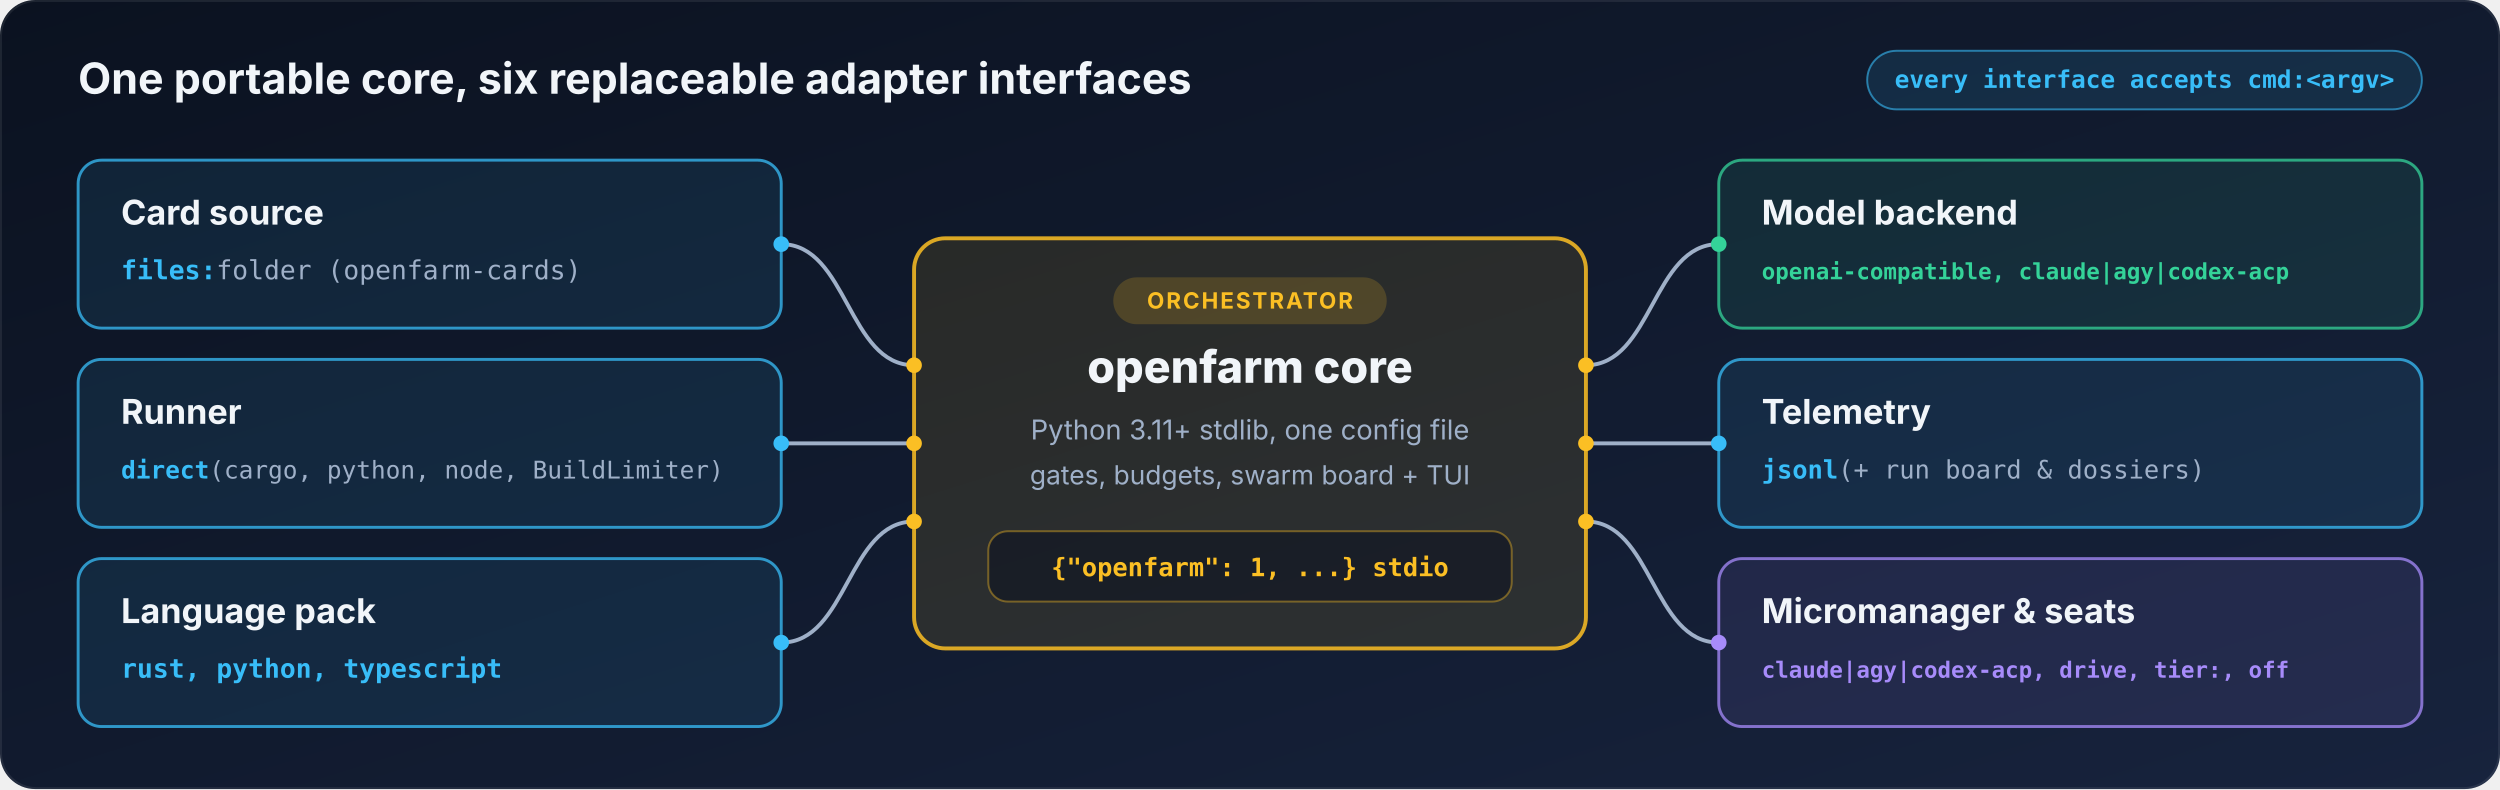
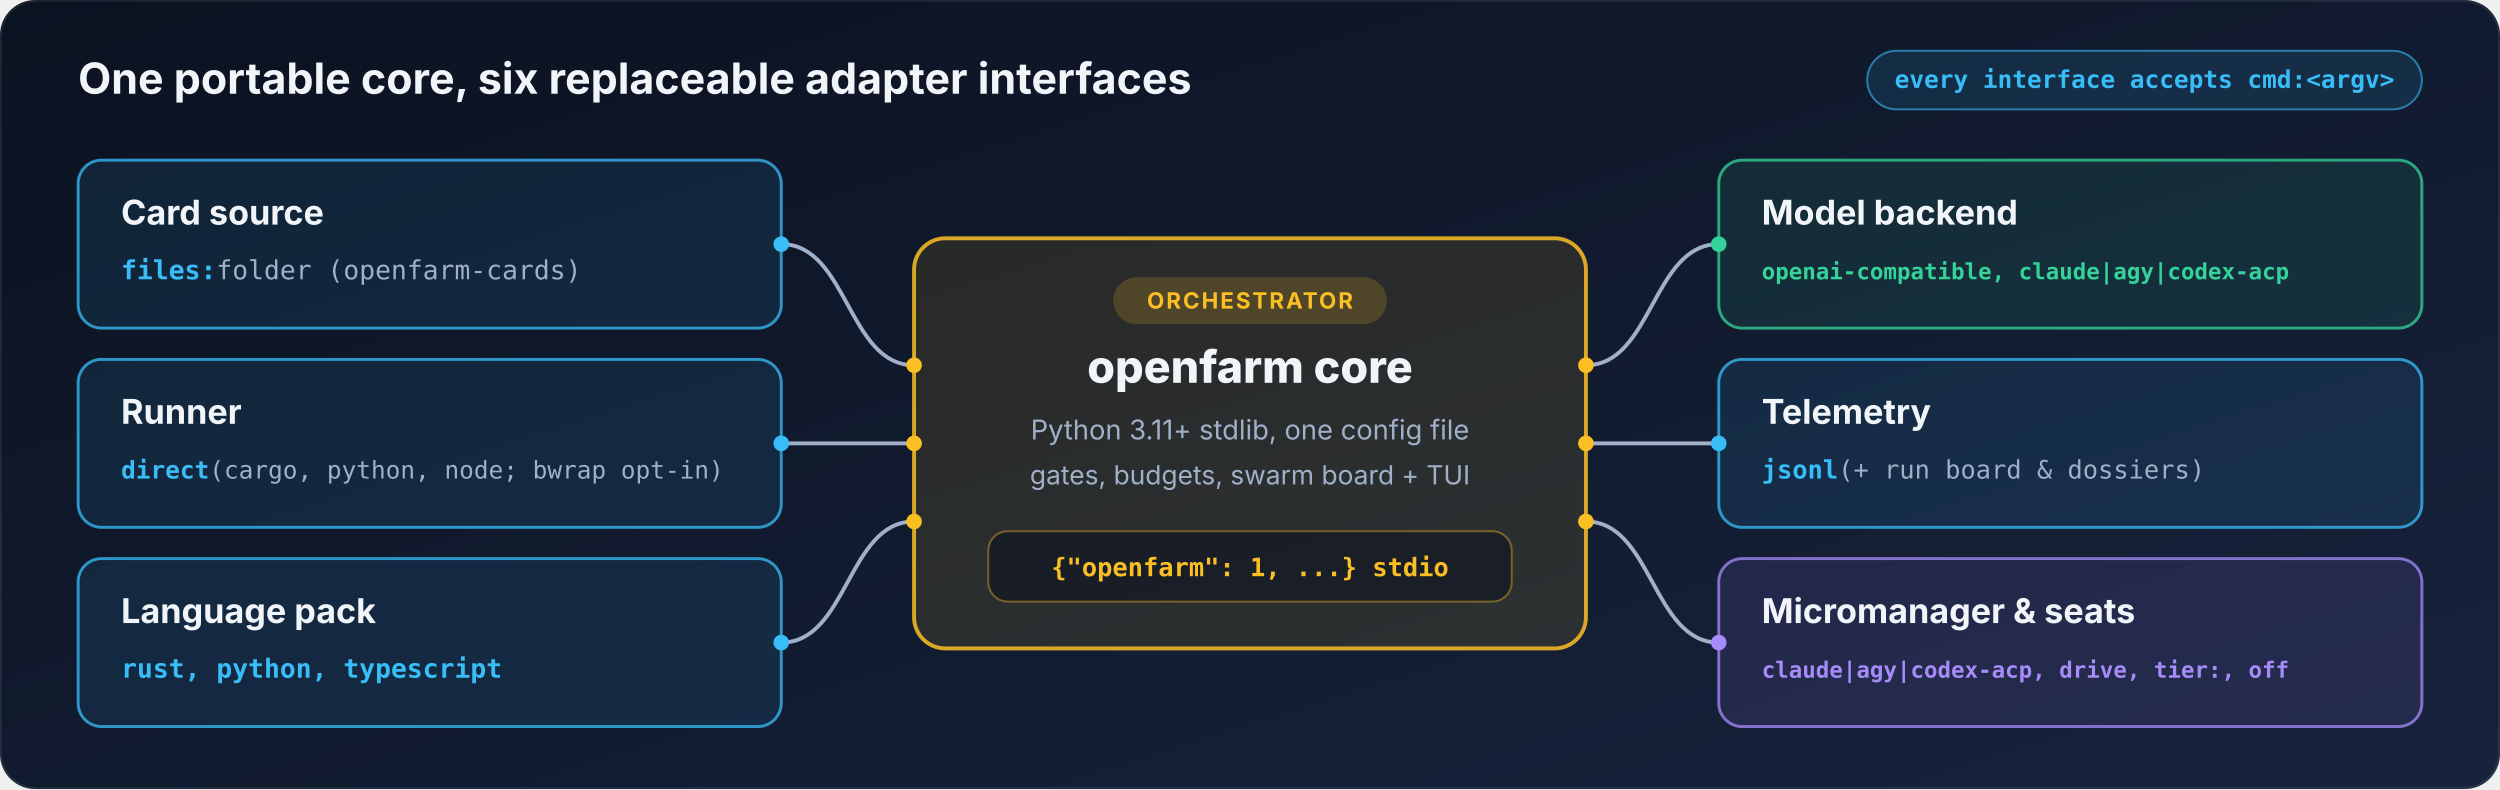
<svg xmlns="http://www.w3.org/2000/svg" width="1280" height="404" viewBox="0 0 1280 404" role="img" aria-labelledby="arch-t arch-d">
  <defs>
    <linearGradient id="bg" x1="0" y1="0" x2="1" y2="1">
      <stop offset="0" stop-color="#0b1220" />
      <stop offset="1" stop-color="#17233d" />
    </linearGradient>
  </defs>
  <rect x="0" y="0" width="1280" height="404" rx="18" fill="url(#bg)" />
  <rect x="0.5" y="0.5" width="1279" height="403" rx="18" fill="none" stroke="#ffffff" stroke-opacity="0.08" />
  <text x="40" y="48" font-family="Inter, 'Segoe UI', -apple-system, Helvetica, Arial, sans-serif" font-size="22" font-weight="700" fill="#f1f5f9" text-anchor="start">One portable core, six replaceable adapter interfaces</text>
  <rect x="956" y="26" width="284" height="30" rx="15" fill="#38bdf8" fill-opacity="0.12" stroke="#38bdf8" stroke-opacity="0.6" />
  <text x="1098" y="45" font-family="ui-monospace, SFMono-Regular, Menlo, Consolas, 'DejaVu Sans Mono', monospace" font-size="12.5" font-weight="600" fill="#38bdf8" text-anchor="middle">every interface accepts cmd:&lt;argv&gt;</text>
  <rect x="468" y="122" width="344" height="210" rx="16" fill="#fbbf24" fill-opacity="0.11" stroke="#fbbf24" stroke-opacity="0.85" stroke-width="2" />
  <rect x="570" y="142" width="140" height="24" rx="12" fill="#fbbf24" fill-opacity="0.18" />
  <text x="640" y="158" font-family="Inter, 'Segoe UI', -apple-system, Helvetica, Arial, sans-serif" font-size="11.5" font-weight="700" fill="#fbbf24" text-anchor="middle" letter-spacing="1">ORCHESTRATOR</text>
  <text x="640" y="196" font-family="Inter, 'Segoe UI', -apple-system, Helvetica, Arial, sans-serif" font-size="23" font-weight="800" fill="#f1f5f9" text-anchor="middle">openfarm core</text>
  <text x="640" y="225" font-family="Inter, 'Segoe UI', -apple-system, Helvetica, Arial, sans-serif" font-size="14" font-weight="400" fill="#9fb0c8" text-anchor="middle">Python 3.11+ stdlib, one config file</text>
  <text x="640" y="248" font-family="Inter, 'Segoe UI', -apple-system, Helvetica, Arial, sans-serif" font-size="13.5" font-weight="400" fill="#9fb0c8" text-anchor="middle">gates, budgets, swarm board + TUI</text>
  <rect x="506" y="272" width="268" height="36" rx="10" fill="#0b1220" fill-opacity="0.55" stroke="#fbbf24" stroke-opacity="0.4" />
  <text x="640" y="295" font-family="ui-monospace, SFMono-Regular, Menlo, Consolas, 'DejaVu Sans Mono', monospace" font-size="13" font-weight="600" fill="#fbbf24" text-anchor="middle">{"openfarm": 1, ...} stdio</text>
  <rect x="40" y="82" width="360" height="86" rx="12" fill="#38bdf8" fill-opacity="0.10" stroke="#38bdf8" stroke-opacity="0.75" stroke-width="1.5" />
  <text x="62" y="115" font-family="Inter, 'Segoe UI', -apple-system, Helvetica, Arial, sans-serif" font-size="17.5" font-weight="700" fill="#f1f5f9" text-anchor="start">Card source</text>
  <text x="62" y="143" font-family="ui-monospace, SFMono-Regular, Menlo, Consolas, 'DejaVu Sans Mono', monospace" font-size="13.5" font-weight="600" fill="#38bdf8" text-anchor="start">files:<tspan fill="#9fb0c8" font-weight="400"> folder (openfarm-cards)</tspan>
  </text>
  <rect x="40" y="184" width="360" height="86" rx="12" fill="#38bdf8" fill-opacity="0.10" stroke="#38bdf8" stroke-opacity="0.75" stroke-width="1.5" />
  <text x="62" y="217" font-family="Inter, 'Segoe UI', -apple-system, Helvetica, Arial, sans-serif" font-size="17.5" font-weight="700" fill="#f1f5f9" text-anchor="start">Runner</text>
-   <text x="62" y="245" font-family="ui-monospace, SFMono-Regular, Menlo, Consolas, 'DejaVu Sans Mono', monospace" font-size="12.5" font-weight="600" fill="#38bdf8" text-anchor="start">direct<tspan fill="#9fb0c8" font-weight="400"> (cargo, python, node, BuildLimiter)</tspan>
+   <text x="62" y="245" font-family="ui-monospace, SFMono-Regular, Menlo, Consolas, 'DejaVu Sans Mono', monospace" font-size="12.5" font-weight="600" fill="#38bdf8" text-anchor="start">direct<tspan fill="#9fb0c8" font-weight="400"> (cargo, python, node; bwrap opt-in)</tspan>
  </text>
  <rect x="40" y="286" width="360" height="86" rx="12" fill="#38bdf8" fill-opacity="0.10" stroke="#38bdf8" stroke-opacity="0.75" stroke-width="1.5" />
  <text x="62" y="319" font-family="Inter, 'Segoe UI', -apple-system, Helvetica, Arial, sans-serif" font-size="17.5" font-weight="700" fill="#f1f5f9" text-anchor="start">Language pack</text>
  <text x="62" y="347" font-family="ui-monospace, SFMono-Regular, Menlo, Consolas, 'DejaVu Sans Mono', monospace" font-size="13.5" font-weight="600" fill="#38bdf8" text-anchor="start">rust, python, typescript</text>
  <rect x="880" y="82" width="360" height="86" rx="12" fill="#34d399" fill-opacity="0.10" stroke="#34d399" stroke-opacity="0.75" stroke-width="1.5" />
  <text x="902" y="115" font-family="Inter, 'Segoe UI', -apple-system, Helvetica, Arial, sans-serif" font-size="17.5" font-weight="700" fill="#f1f5f9" text-anchor="start">Model backend</text>
  <text x="902" y="143" font-family="ui-monospace, SFMono-Regular, Menlo, Consolas, 'DejaVu Sans Mono', monospace" font-size="11.5" font-weight="600" fill="#34d399" text-anchor="start">openai-compatible, claude|agy|codex-acp</text>
  <rect x="880" y="184" width="360" height="86" rx="12" fill="#38bdf8" fill-opacity="0.10" stroke="#38bdf8" stroke-opacity="0.75" stroke-width="1.5" />
  <text x="902" y="217" font-family="Inter, 'Segoe UI', -apple-system, Helvetica, Arial, sans-serif" font-size="17.5" font-weight="700" fill="#f1f5f9" text-anchor="start">Telemetry</text>
  <text x="902" y="245" font-family="ui-monospace, SFMono-Regular, Menlo, Consolas, 'DejaVu Sans Mono', monospace" font-size="13" font-weight="600" fill="#38bdf8" text-anchor="start">jsonl<tspan fill="#9fb0c8" font-weight="400"> (+ run board &amp; dossiers)</tspan>
  </text>
  <rect x="880" y="286" width="360" height="86" rx="12" fill="#a78bfa" fill-opacity="0.10" stroke="#a78bfa" stroke-opacity="0.75" stroke-width="1.5" />
  <text x="902" y="319" font-family="Inter, 'Segoe UI', -apple-system, Helvetica, Arial, sans-serif" font-size="17.5" font-weight="700" fill="#f1f5f9" text-anchor="start">Micromanager &amp; seats</text>
  <text x="902" y="347" font-family="ui-monospace, SFMono-Regular, Menlo, Consolas, 'DejaVu Sans Mono', monospace" font-size="11.5" font-weight="600" fill="#a78bfa" text-anchor="start">claude|agy|codex-acp, drive, tier:, off</text>
  <path d="M468,187 C434,187 434,125 400,125" fill="none" stroke="#9fb0c8" stroke-width="2" />
  <path d="M468,227 L400,227" fill="none" stroke="#9fb0c8" stroke-width="2" />
  <path d="M468,267 C434,267 434,329 400,329" fill="none" stroke="#9fb0c8" stroke-width="2" />
  <path d="M812,187 C846,187 846,125 880,125" fill="none" stroke="#9fb0c8" stroke-width="2" />
  <path d="M812,227 L880,227" fill="none" stroke="#9fb0c8" stroke-width="2" />
  <path d="M812,267 C846,267 846,329 880,329" fill="none" stroke="#9fb0c8" stroke-width="2" />
  <circle cx="468" cy="187" r="4" fill="#fbbf24" />
  <circle cx="468" cy="227" r="4" fill="#fbbf24" />
  <circle cx="468" cy="267" r="4" fill="#fbbf24" />
  <circle cx="400" cy="125" r="4" fill="#38bdf8" />
  <circle cx="400" cy="227" r="4" fill="#38bdf8" />
  <circle cx="400" cy="329" r="4" fill="#38bdf8" />
  <circle cx="812" cy="187" r="4" fill="#fbbf24" />
  <circle cx="812" cy="227" r="4" fill="#fbbf24" />
  <circle cx="812" cy="267" r="4" fill="#fbbf24" />
  <circle cx="880" cy="125" r="4" fill="#34d399" />
  <circle cx="880" cy="227" r="4" fill="#38bdf8" />
  <circle cx="880" cy="329" r="4" fill="#a78bfa" />
</svg>
